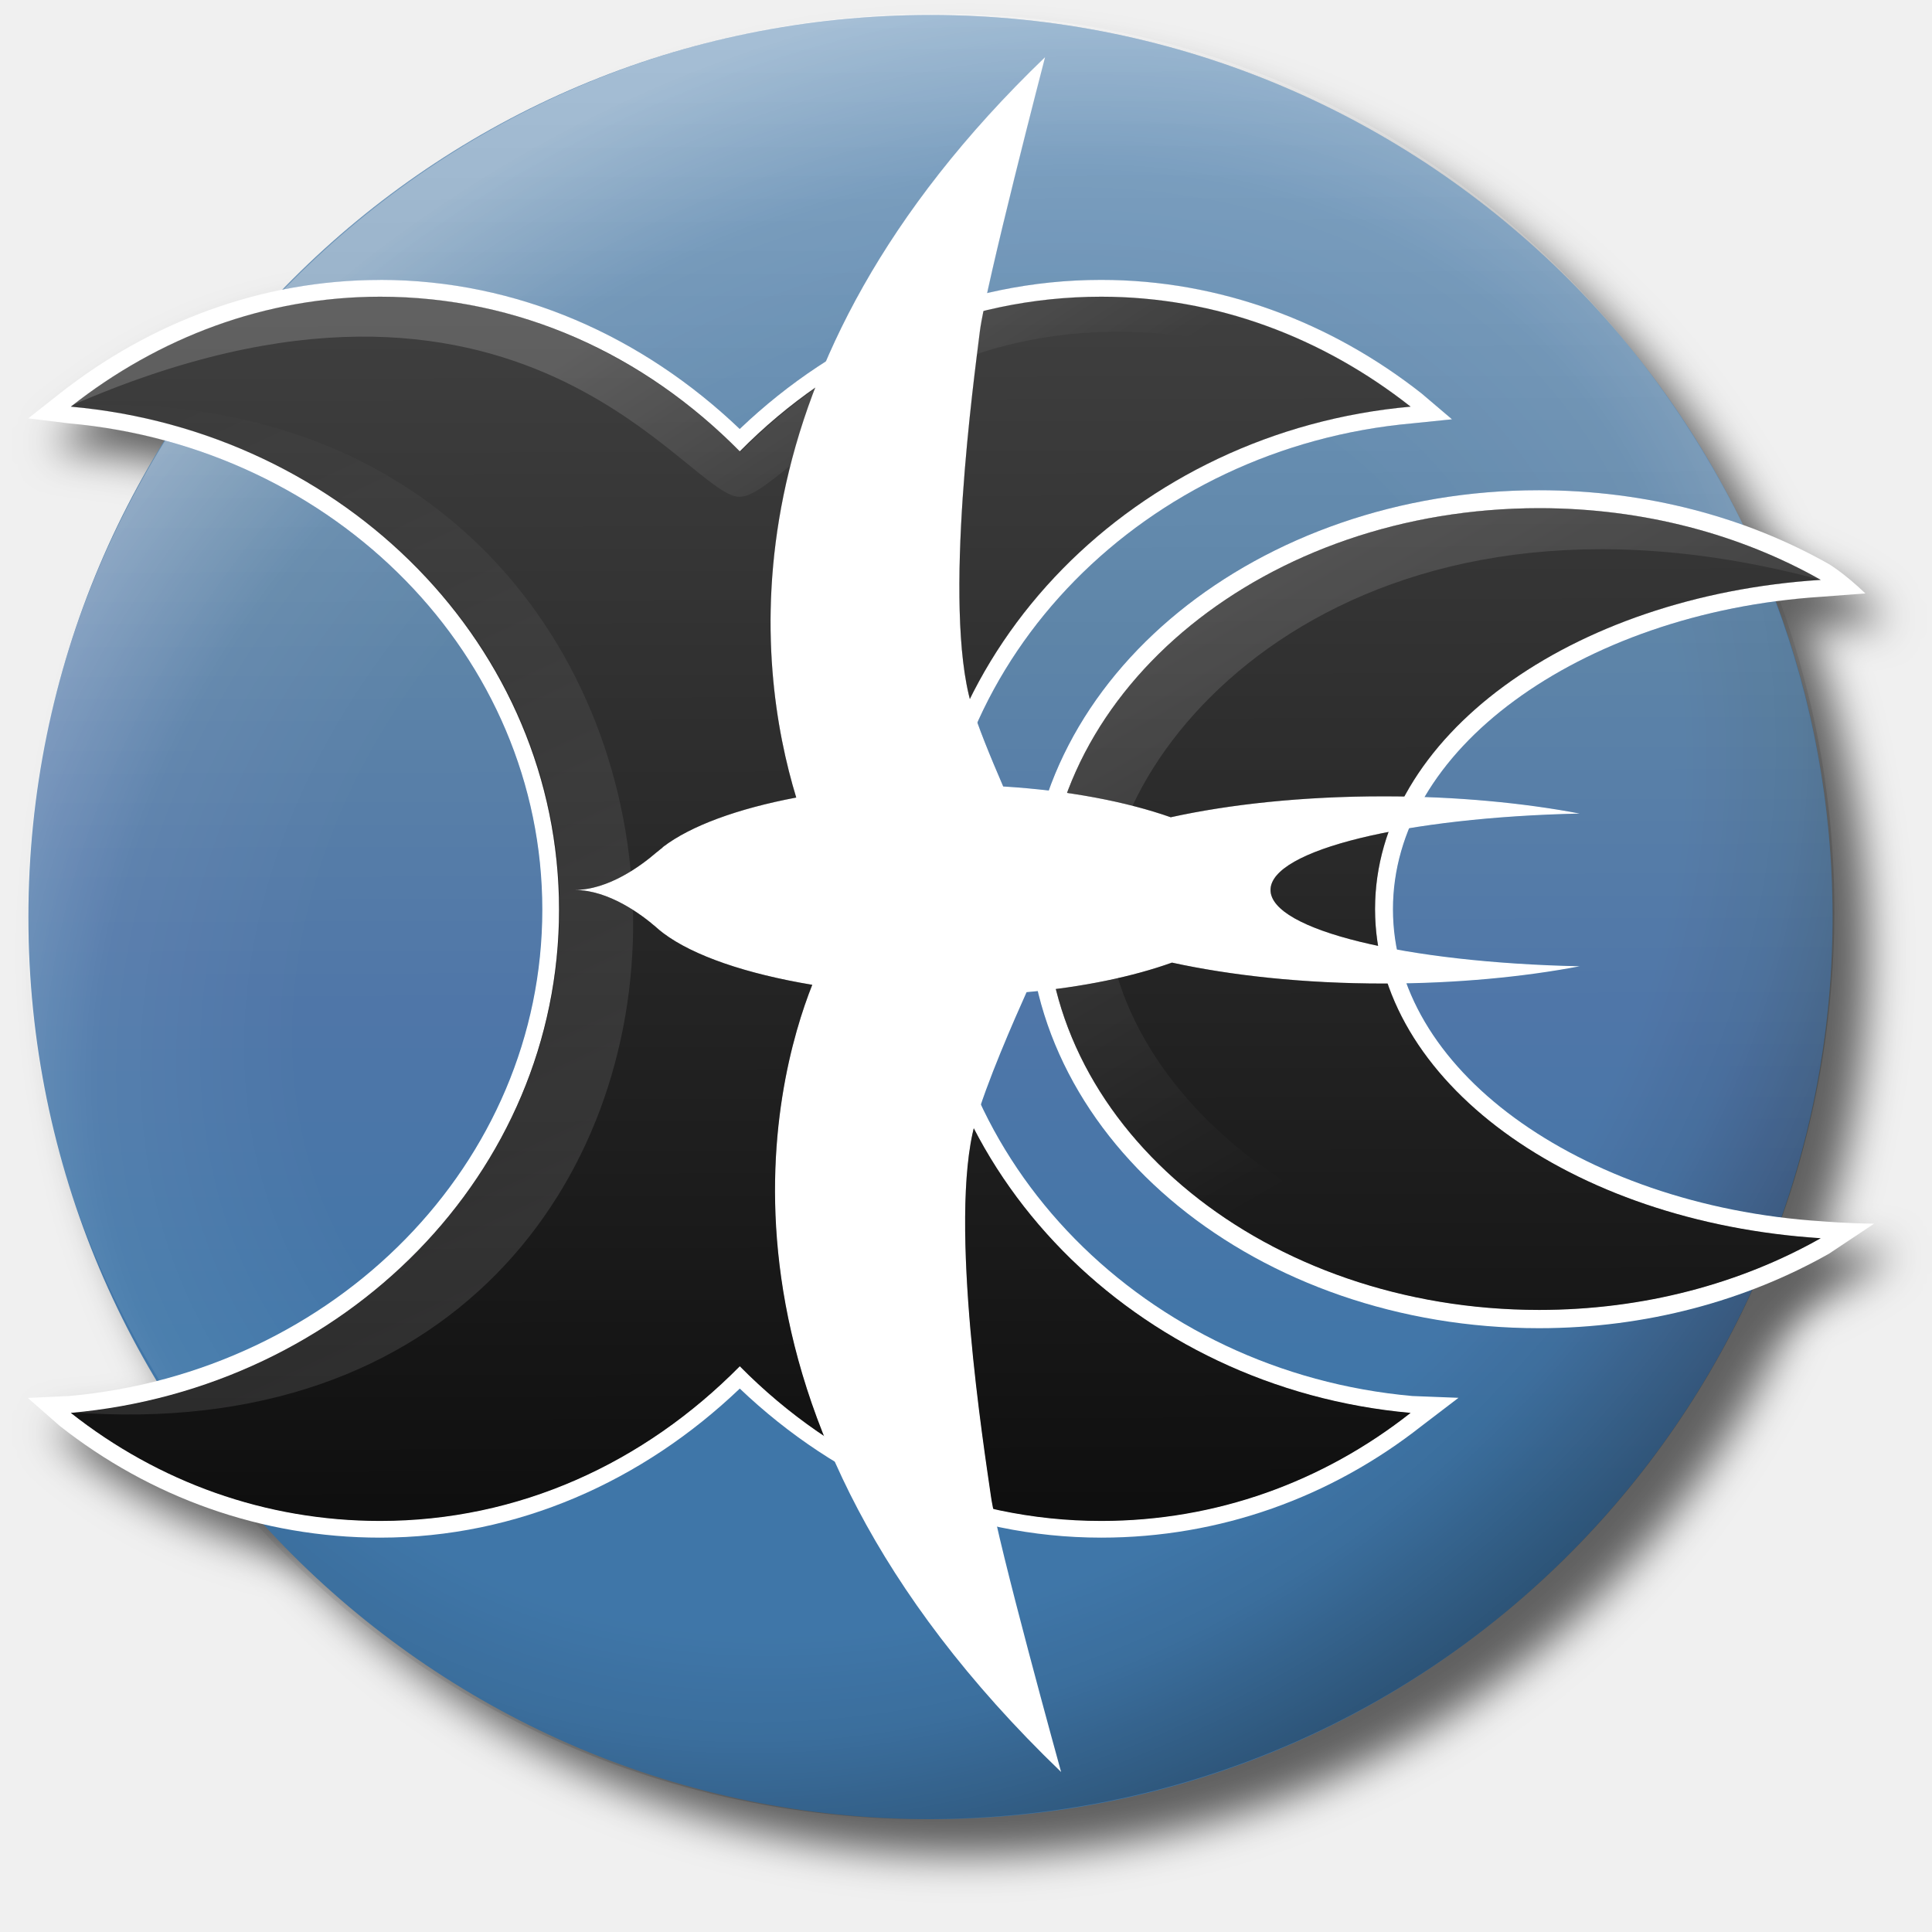
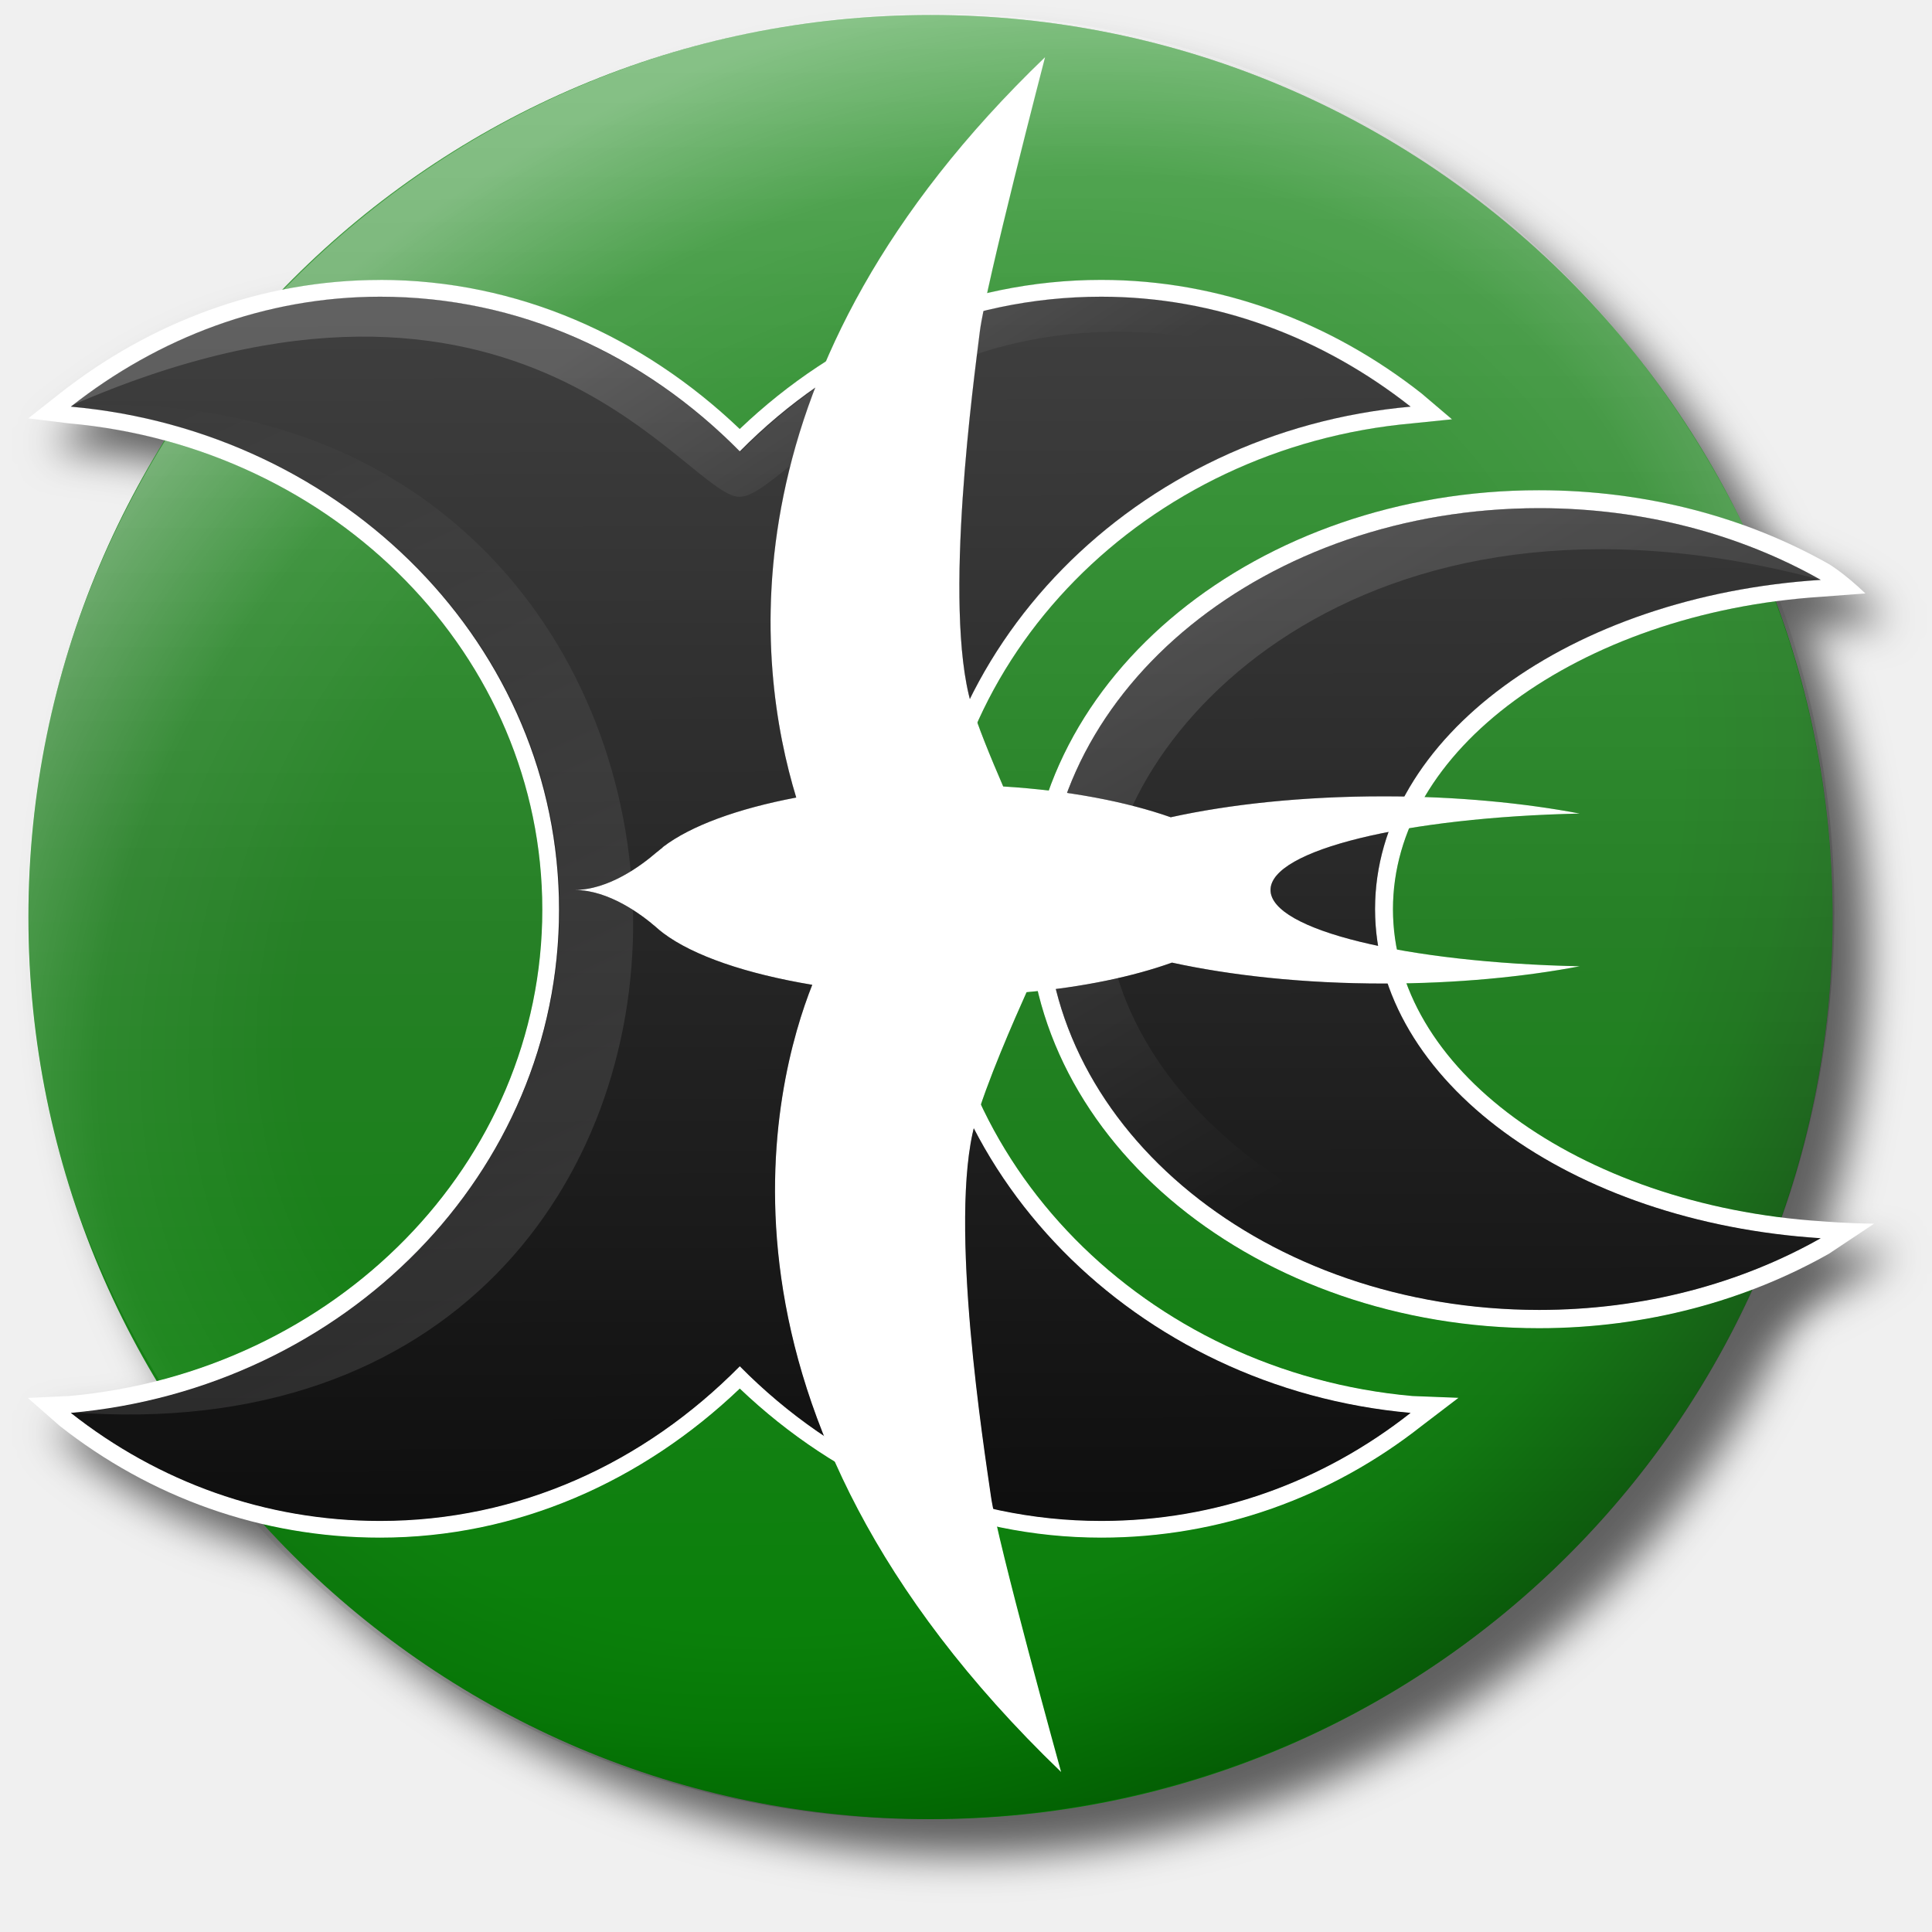
<svg xmlns="http://www.w3.org/2000/svg" xmlns:xlink="http://www.w3.org/1999/xlink" width="267" height="267" id="svg6431" version="1.1" style="display:inline;enable-background:new" viewBox="0 -14.8 272 272">
  <defs id="defs6433">
    <linearGradient id="linearGradient3737">
      <stop style="stop-color:#000000;stop-opacity:1;" offset="0" id="stop3739" />
      <stop style="stop-color:#ffffff;stop-opacity:1;" offset="1" id="stop3741" />
    </linearGradient>
    <linearGradient id="linearGradient5077">
      <stop style="stop-color:#fffeff;stop-opacity:1;" offset="0" id="stop5079" />
      <stop style="stop-color:#fffeff;stop-opacity:0;" offset="1" id="stop5081" />
    </linearGradient>
    <linearGradient id="linearGradient5091">
      <stop style="stop-color:#fffeff;stop-opacity:1;" offset="0" id="stop5093" />
      <stop style="stop-color:#fffeff;stop-opacity:0;" offset="1" id="stop5095" />
    </linearGradient>
    <linearGradient id="linearGradient5097">
      <stop style="stop-color:#fffeff;stop-opacity:1;" offset="0" id="stop5099" />
      <stop style="stop-color:#fffeff;stop-opacity:0;" offset="1" id="stop5101" />
    </linearGradient>
    <linearGradient xlink:href="#linearGradient5097" id="linearGradient6720" gradientUnits="userSpaceOnUse" gradientTransform="matrix(2.763134,0,0,2.821533,-909.8943,337.7867)" x1="354.729" y1="231.96" x2="331.811" y2="182.338" />
    <linearGradient xlink:href="#linearGradient5091" id="linearGradient6722" gradientUnits="userSpaceOnUse" gradientTransform="matrix(2.763134,0,0,2.821533,-909.8943,337.7867)" x1="362.675" y1="176.071" x2="371.379" y2="189.978" />
    <linearGradient xlink:href="#linearGradient5077" id="linearGradient6724" gradientUnits="userSpaceOnUse" gradientTransform="matrix(8.394934,0,0,8.394951,-5.622329,-7776.198)" spreadMethod="pad" x1="20.249" y1="1029.575" x2="25.564" y2="1038.782" />
    <radialGradient id="radialGradient5029-1" gradientUnits="userSpaceOnUse" cx="47.25" cy="82.5" r="3.78" fx="47.25" fy="82.5" gradientTransform="matrix(0.205043,0,0,0.205043,63.39111,1005.405)">
      <stop offset="0.286" style="stop-color:#000000;stop-opacity:0;" id="stop5031-7" />
      <stop id="stop4671-4" style="stop-color:#000000;stop-opacity:0;" offset="0.7" />
      <stop offset="0.8" style="stop-color:#000000;stop-opacity:0.196;" id="stop3766" />
      <stop offset="1.00" style="stop-color: rgb(0, 0, 0);" id="stop5033-0" />
    </radialGradient>
    <radialGradient r="15.977" fy="15.935" fx="15.977" cy="15.935" cx="15.977" gradientTransform="matrix(8.011541,-6.391535,5.190444,6.50602,-83.45232,125.4452)" gradientUnits="userSpaceOnUse" id="radialGradient3106" xlink:href="#radialGradient5029-1" />
    <radialGradient id="radialGradient5021-4" gradientUnits="userSpaceOnUse" cx="47.25" cy="82.5" r="3.78" fx="47.25" fy="82.5" gradientTransform="matrix(0.205043,0,0,0.205043,63.39111,1005.405)">
      <stop offset="0" style="stop-color:#ffffff;stop-opacity:0;" id="stop5025-8" />
      <stop id="stop3768" style="stop-color:#ffffff;stop-opacity:0;" offset="0.6" />
      <stop id="stop3721-8" style="stop-color:#ffffff;stop-opacity:0.196;" offset="0.8" />
      <stop id="stop3719-2" style="stop-color:#ffffff;stop-opacity:1;" offset="1" />
    </radialGradient>
    <radialGradient r="15.977" fy="-13.203" fx="26.492" cy="-13.203" cx="26.492" gradientTransform="matrix(4.322631,6.019453,-7.667295,5.505988,-92.44255,40.33294)" gradientUnits="userSpaceOnUse" id="radialGradient3743" xlink:href="#radialGradient5021-4" />
    <filter id="filter3765" style="color-interpolation-filters:sRGB">
      <feBlend mode="lighten" in2="BackgroundImage" id="feBlend3767" />
    </filter>
    <filter id="filter3884" style="color-interpolation-filters:sRGB">
      <feBlend mode="multiply" in2="BackgroundImage" id="feBlend3886" />
    </filter>
    <linearGradient xlink:href="#linearGradient3737" id="linearGradient3743" x1="131.902" y1="267" x2="131.221" y2="0" gradientUnits="userSpaceOnUse" />
    <filter id="filter3905">
      <feGaussianBlur stdDeviation="1.012" id="feGaussianBlur3907" />
    </filter>
    <filter id="filter3909">
      <feGaussianBlur stdDeviation="0.356" id="feGaussianBlur3911" />
    </filter>
    <filter id="filter3913">
      <feGaussianBlur stdDeviation="1.012" id="feGaussianBlur3915" />
    </filter>
    <filter id="filter3917">
      <feGaussianBlur stdDeviation="2.827" id="feGaussianBlur3919" />
    </filter>
  </defs>
  <g id="layer4" style="display:inline;opacity:0.6;filter:url(#filter3884)" transform="translate(2.999992,-13.68749)">
    <g transform="matrix(2.763134,0,0,2.821533,-904.7377,-450.5755)" id="g28-4-8" style="display:inline;fill:#ffffff;fill-opacity:1;stroke:none;filter:url(#filter3905)">
      <g id="g30-9-2" style="fill:#ffffff;fill-opacity:1;stroke:none" />
      <g id="g34-2-0" style="fill:#ffffff;fill-opacity:1;stroke:none" />
      <g id="g34-8-4-2" style="fill:#ffffff;fill-opacity:1;stroke:none" />
    </g>
    <circle style="display:inline;fill:#000000;fill-opacity:1;fill-rule:nonzero;stroke:none;filter:url(#filter3909);enable-background:new" id="path5438-7" transform="matrix(7.948951,0,0,7.948951,5.957061,6.435168)" cx="15.977" cy="15.935" r="15.977" />
    <g transform="matrix(2.763134,0,0,2.821533,-906.7377,-454.5755)" id="g28-4-1" style="display:inline;fill:#000000;fill-opacity:1;stroke:none;filter:url(#filter3913);enable-background:new">
      <g id="g30-9-26" style="fill:#000000;fill-opacity:1;stroke:none">
        <path style="fill:#000000;fill-opacity:1" d="m 406.625,186.594 c -14.264,0 -26.031,9.25 -26.031,20.906 0,11.655 11.767,20.906 26.031,20.906 5.484,0 10.576,-1.387 14.781,-3.719 0,0 2.297,-1.497 2.297,-1.497 -1.381,-0.012 -2.66,-0.118 -2.66,-0.118 -6.222,-0.391 -11.756,-2.356 -15.669,-5.166 -3.913,-2.81 -6.188,-6.464 -6.188,-10.406 0,-3.942 2.274,-7.589 6.188,-10.406 3.913,-2.818 9.435,-4.795 15.656,-5.185 0,0 2.228,-0.166 2.228,-0.166 -1.082,-1.014 -1.853,-1.461 -1.853,-1.461 -4.209,-2.333 -9.3,-3.688 -14.781,-3.688 z" id="path4602-0" />
      </g>
      <g id="g34-2-4" style="fill:#000000;fill-opacity:1;stroke:none" />
      <g id="g34-8-4-9" style="fill:#000000;fill-opacity:1;stroke:none" />
    </g>
    <path style="display:inline;fill:#000000;fill-opacity:1;filter:url(#filter3917);enable-background:new" d="m 53.675,42.299 c -16.747,0 -32.402,5.974 -45.123,16.002 0,0 -4.422,3.487 -4.422,3.487 0,0 5.734,0.705 5.734,0.705 37.502,3.35 66.635,32.798 66.635,68.471 0,35.679 -29.132,65.119 -66.635,68.472 0,0 -5.796,0.269 -5.796,0.269 0,0 4.484,3.931 4.484,3.931 12.737,10.036 28.402,15.741 45.123,15.741 19.353,0 36.974,-7.956 50.632,-20.987 13.689,13.052 31.532,20.987 50.894,20.987 16.72,0 32.383,-5.701 45.123,-15.741 0,0 5.175,-3.946 5.175,-3.946 0,0 -6.487,-0.252 -6.487,-0.252 -37.504,-3.352 -66.897,-32.8 -66.897,-68.472 0,-35.662 29.394,-65.123 66.897,-68.471 0,0 5.575,-0.571 5.575,-0.571 0,0 -4.263,-3.624 -4.263,-3.624 -12.723,-10.024 -28.376,-16.002 -45.123,-16.002 -19.362,0 -37.205,7.934 -50.894,20.987 C 90.65,50.253 73.028,42.299 53.675,42.299 v 8.39e-4 z" id="path4484-4" />
  </g>
  <g id="layer3" style="display:inline" transform="translate(2.999992,194.3125)">
-     <circle style="display:inline;fill:#3f76a8;fill-opacity:1;fill-rule:nonzero;stroke:none" id="path5438" transform="matrix(7.948951,0,0,7.948951,1,-206.6648)" cx="15.977" cy="15.935" r="15.977" />
+     <circle style="display:inline;fill:green;fill-opacity:1;fill-rule:nonzero;stroke:none" id="path5438" transform="matrix(7.948951,0,0,7.948951,1,-206.6648)" cx="15.977" cy="15.935" r="15.977" />
  </g>
  <g id="layer2" style="display:inline;opacity:0.343" transform="translate(2.999992,-13.68749)">
    <path style="display:inline;fill:url(#radialGradient3106);fill-opacity:1;fill-rule:nonzero;stroke:none" d="M 25.6,204.562 C 48.989,235.165 85.765,255 127.256,255 c 71.656,0 128,-57.308 128,-128 0,-18.439 -3.981,-35.911 -11,-51.75 z" id="path4663" />
    <path style="display:inline;fill:url(#radialGradient3743);fill-opacity:1;fill-rule:nonzero;stroke:none" d="M 27.915,205.591 244.258,76.664 C 223.598,31.588 181.053,0.8 128.8,0.8 58.108,0.8 0.8,58.107 0.8,128.799 c 0,29.201 10.654,55.254 27.115,76.791 z" id="path5438-17" />
  </g>
  <g id="layer10" style="display:inline" transform="translate(2.999992,-13.68749)">
    <g transform="matrix(2.763134,0,0,2.821533,-909.8943,-458.5755)" id="g28-4" style="display:inline;fill:#ffffff;fill-opacity:1;stroke:none">
      <g id="g30-9" style="fill:#ffffff;fill-opacity:1;stroke:none">
        <path style="fill:#ffffff;fill-opacity:1" d="m 406.625,186.594 c -14.264,0 -26.031,9.25 -26.031,20.906 0,11.655 11.767,20.906 26.031,20.906 5.484,0 10.576,-1.387 14.781,-3.719 0,0 2.297,-1.497 2.297,-1.497 -1.381,-0.012 -2.66,-0.118 -2.66,-0.118 -6.222,-0.391 -11.756,-2.356 -15.669,-5.166 -3.913,-2.81 -6.188,-6.464 -6.188,-10.406 0,-3.942 2.274,-7.589 6.188,-10.406 3.913,-2.818 9.435,-4.795 15.656,-5.185 0,0 2.228,-0.166 2.228,-0.166 -1.082,-1.014 -1.853,-1.461 -1.853,-1.461 -4.209,-2.333 -9.3,-3.688 -14.781,-3.688 z" id="path4602" />
      </g>
      <g id="g34-2" style="fill:#ffffff;fill-opacity:1;stroke:none" />
      <g id="g34-8-4" style="fill:#ffffff;fill-opacity:1;stroke:none" />
    </g>
    <path transform="matrix(8.394934,0,0,8.394951,-5.622329,-8572.56)" style="display:inline;fill:#ffffff;fill-opacity:1" d="m 6.688,1025.719 c -1.995,0 -3.86,0.712 -5.375,1.906 0,0 -0.527,0.415 -0.527,0.415 0,0 0.683,0.084 0.683,0.084 4.467,0.399 7.938,3.907 7.938,8.156 0,4.25 -3.47,7.757 -7.938,8.156 0,0 -0.69,0.032 -0.69,0.032 0,0 0.534,0.468 0.534,0.468 1.517,1.196 3.383,1.875 5.375,1.875 2.305,0 4.404,-0.948 6.031,-2.5 1.631,1.555 3.756,2.5 6.062,2.5 1.992,0 3.857,-0.679 5.375,-1.875 0,0 0.616,-0.47 0.616,-0.47 0,0 -0.773,-0.03 -0.773,-0.03 -4.467,-0.399 -7.969,-3.907 -7.969,-8.156 0,-4.248 3.501,-7.757 7.969,-8.156 0,0 0.664,-0.068 0.664,-0.068 0,0 -0.508,-0.432 -0.508,-0.432 -1.516,-1.194 -3.38,-1.906 -5.375,-1.906 -2.306,0 -4.432,0.945 -6.062,2.5 -1.627,-1.552 -3.726,-2.5 -6.031,-2.5 v 10e-5 z" id="path4484" />
  </g>
  <g id="layer1" transform="translate(2.999992,-810.0497)" style="display:inline">
    <g style="fill:#000000" id="g30" transform="matrix(2.763134,0,0,2.821533,-909.8943,337.7867)">
      <path id="path32" d="m 398.274,207.492 c 0,-8.577 9.966,-15.625 22.708,-16.425 -4.068,-2.255 -9.011,-3.578 -14.346,-3.578 -13.878,0 -25.129,8.955 -25.129,20.003 0,11.046 11.251,20.003 25.129,20.003 5.334,0 10.278,-1.323 14.346,-3.578 -12.742,-0.801 -22.708,-7.848 -22.708,-16.425 z" style="fill:#000000" />
    </g>
    <path transform="matrix(8.394934,0,0,8.394951,-5.622329,-7776.198)" style="fill:#000000" id="path7570" d="m 6.688,1026 c -1.926,0 -3.718,0.685 -5.188,1.844 4.603,0.411 8.188,4.032 8.188,8.437 0,4.406 -3.584,8.026 -8.188,8.438 1.469,1.158 3.261,1.812 5.188,1.812 2.324,0 4.425,-0.968 6.031,-2.594 1.606,1.626 3.738,2.594 6.062,2.594 1.926,0 3.718,-0.654 5.188,-1.812 -4.603,-0.411 -8.219,-4.031 -8.219,-8.438 0,-4.406 3.615,-8.027 8.219,-8.437 -1.47,-1.158 -3.261,-1.844 -5.188,-1.844 -2.324,0 -4.457,0.968 -6.062,2.594 C 11.113,1026.968 9.012,1026 6.688,1026 Z" />
  </g>
  <g style="display:inline;opacity:0.323" transform="translate(2.999992,-810.0497)" id="g3651">
    <path id="path3659" d="m 6.944,852.396 c 19.323,1.727 36.538,10.189 48.923,22.843 12.385,12.655 19.939,29.5 19.939,47.995 0,18.495 -7.554,35.341 -19.939,47.994 C 43.482,983.881 26.266,992.344 6.944,994.071 60.574,998.228 86.554,961.466 86.136,924.336 85.719,887.205 58.904,849.707 6.944,852.396 Z" style="opacity:0.5;fill:url(#linearGradient6720);fill-opacity:1" />
    <path id="path3661" d="m 195.533,852.396 c -12.337,-9.721 -27.336,-15.426 -43.508,-15.426 -19.51,0 -37.308,8.293 -50.789,21.941 -13.481,-13.649 -31.276,-21.941 -50.786,-21.941 -16.173,0 -31.171,5.703 -43.506,15.426 63.661,-27.857 86.738,12.807 94.17,12.807 7.91,0 31.887,-42.276 94.419,-12.807 z" style="opacity:0.6;fill:url(#linearGradient6722);fill-opacity:1" />
    <path id="path3663" d="m 152.863,923.233 c 0,-24.201 35.268,-63.815 100.472,-46.344 -11.24,-6.363 -24.899,-10.095 -39.64,-10.095 -38.347,0 -69.435,25.267 -69.435,56.44 0,31.166 31.088,56.439 69.435,56.439 14.739,0 28.4,-3.733 39.64,-10.096 -61.788,16.557 -100.472,-18.979 -100.472,-46.343 z" style="opacity:0.6;fill:url(#linearGradient6724);fill-opacity:1;stroke:none" />
  </g>
  <g id="layer7" style="display:inline" transform="translate(2.999992,-13.68749)">
    <g transform="matrix(2.763134,0,0,2.756176,-909.8943,-443.5479)" id="g46" style="display:inline;fill:#ffffff;fill-opacity:1;stroke:none">
      <path style="fill:#ffffff;fill-opacity:1;stroke:none" d="m 26.781,1.25 c -8.25,7.927 -7.333,15.43 -6.312,18.781 -1.491,0.282 -2.677,0.718 -3.375,1.25 -0.011,0.008 -0.021,0.023 -0.031,0.031 -0.02,0.019 -0.058,0.041 -0.156,0.125 -0.36,0.309 -1.192,0.938 -2.062,0.938 0.871,0 1.703,0.628 2.062,0.938 0.059,0.054 0.119,0.104 0.188,0.156 0.764,0.576 2.111,1.034 3.781,1.312 -0.956,2.406 -3.246,10.775 6.312,19.969 0,0 -1.62,-5.853 -1.781,-7 C 25.245,36.603 24.319,30.792 25,28.312 c 0.277,-1.011 1.022,-2.699 1.312,-3.344 1.435,-0.129 2.695,-0.395 3.688,-0.75 1.486,0.324 3.325,0.531 5.375,0.531 1.845,0 3.562,-0.17 4.969,-0.438 C 35.937,24.218 32.5,23.392 32.5,22.375 c 0,-1.017 3.437,-1.842 7.844,-1.938 C 38.937,20.17 37.22,20 35.375,20 c -2.064,0 -3.915,0.203 -5.406,0.531 -1.122,-0.394 -2.583,-0.679 -4.25,-0.781 -0.322,-0.746 -0.654,-1.551 -0.812,-2.094 C 24.18,15.164 24.986,9.363 25.125,8.219 25.266,7.075 26.781,1.25 26.781,1.25 Z" id="swift" transform="matrix(2.008585,0,0,2.013655,327.6683,160.9288)" />
    </g>
  </g>
  <g id="layer5" style="display:inline;opacity:0.3;filter:url(#filter3765)" transform="translate(0,-16.68749)">
    <path style="display:inline;fill:url(#linearGradient3743);fill-opacity:1;fill-rule:nonzero;stroke:none" d="M 131,4 C 95.183,4 62.838,18.837 39.75,42.688 28.237,44.988 17.565,50.092 8.406,57.312 l -4.438,3.469 5.75,0.719 c 4.623,0.413 9.108,1.237 13.438,2.406 C 11.013,83.378 4,106.362 4,131 c 0,23.89 6.592,46.226 18.062,65.312 -3.991,1.015 -8.109,1.746 -12.344,2.125 l -5.812,0.281 4.5,3.906 c 8.447,6.655 18.18,11.399 28.656,13.844 C 60.292,241.991 93.77,258 131,258 c 51.425,0 95.715,-30.577 115.688,-74.531 3.793,-1.439 7.406,-3.166 10.812,-5.094 l 6.344,-4.219 c -3.817,-0.034 -7.344,-0.312 -7.344,-0.312 -1.947,-0.125 -3.856,-0.327 -5.75,-0.562 C 255.423,160.049 258,145.832 258,131 c 0,-15.64 -2.86,-30.601 -8.031,-44.438 2.135,-0.284 4.297,-0.515 6.5,-0.656 L 262.625,85.438 c -2.989,-2.862 -5.125,-4.125 -5.125,-4.125 -3.791,-2.146 -7.832,-4.009 -12.094,-5.531 C 224.865,33.297 181.353,4 131,4 Z" id="path5438-1" />
    <g transform="matrix(2.763134,0,0,2.821533,-906.8943,-455.5755)" id="g28-4-7" style="display:inline;fill:#ffffff;fill-opacity:1;stroke:none">
      <g id="g30-9-4" style="fill:#ffffff;fill-opacity:1;stroke:none" />
      <g id="g34-2-9" style="fill:#ffffff;fill-opacity:1;stroke:none" />
      <g id="g34-8-4-4" style="fill:#ffffff;fill-opacity:1;stroke:none" />
    </g>
  </g>
</svg>
